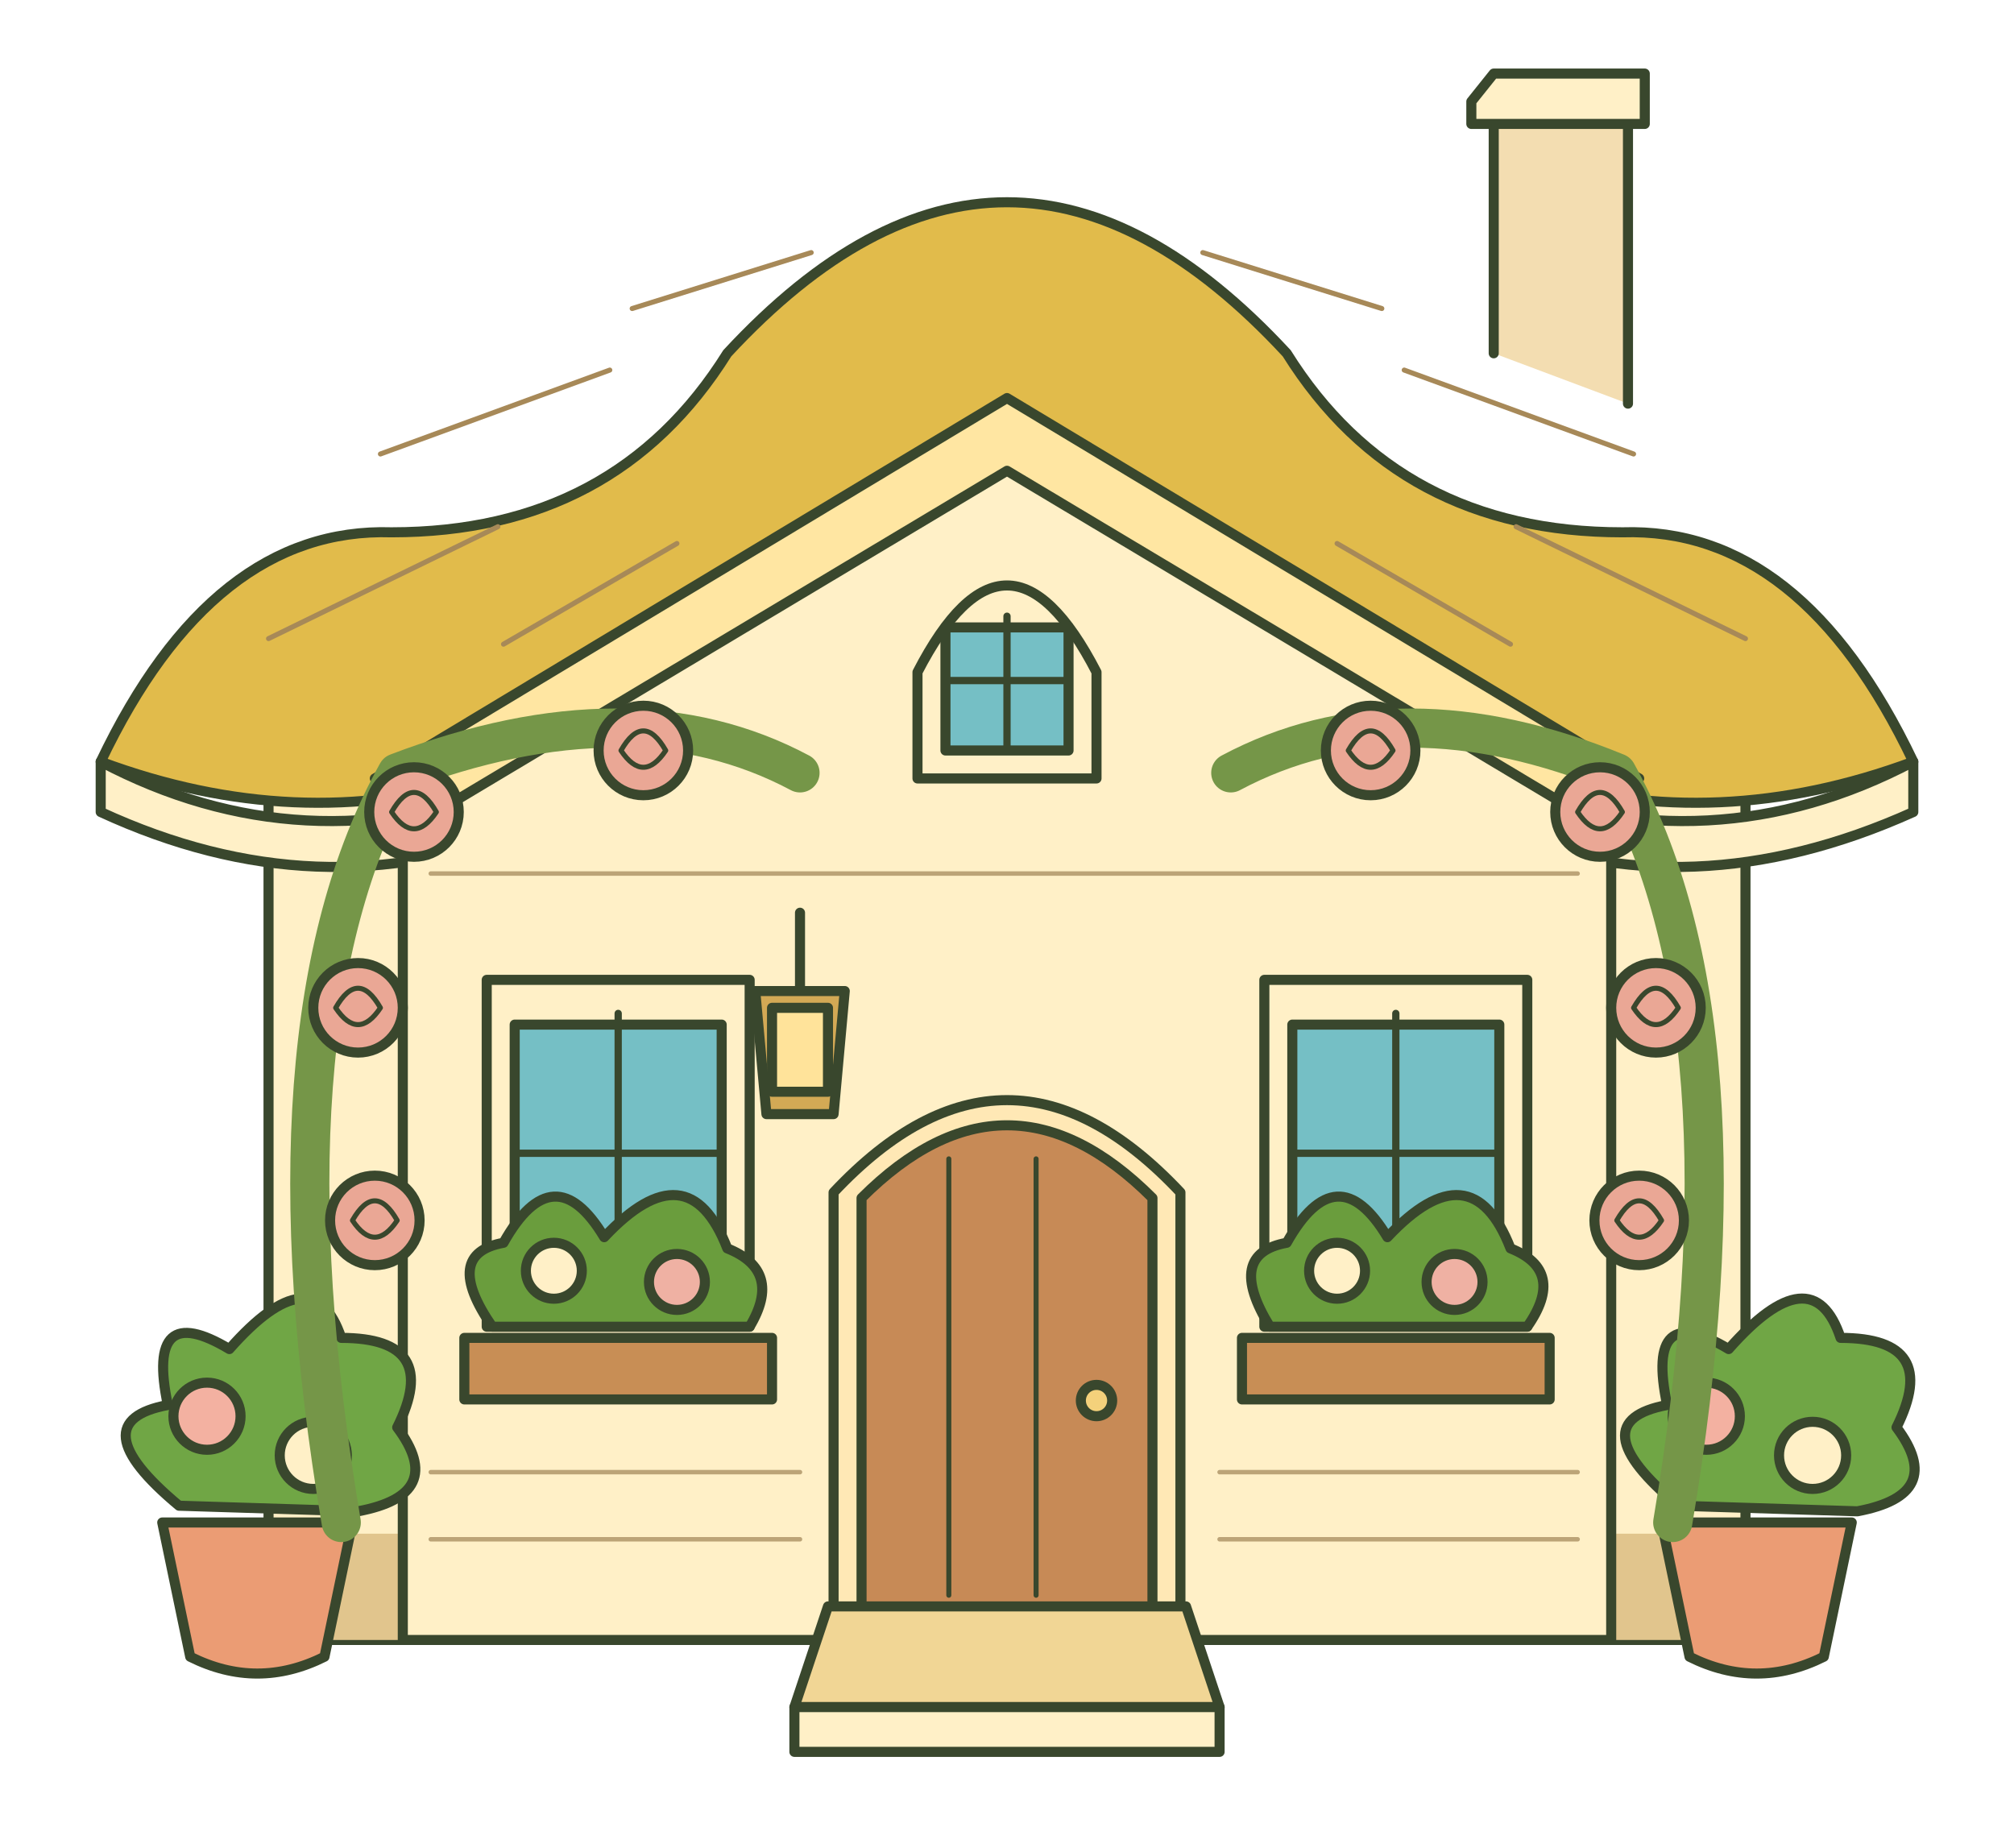
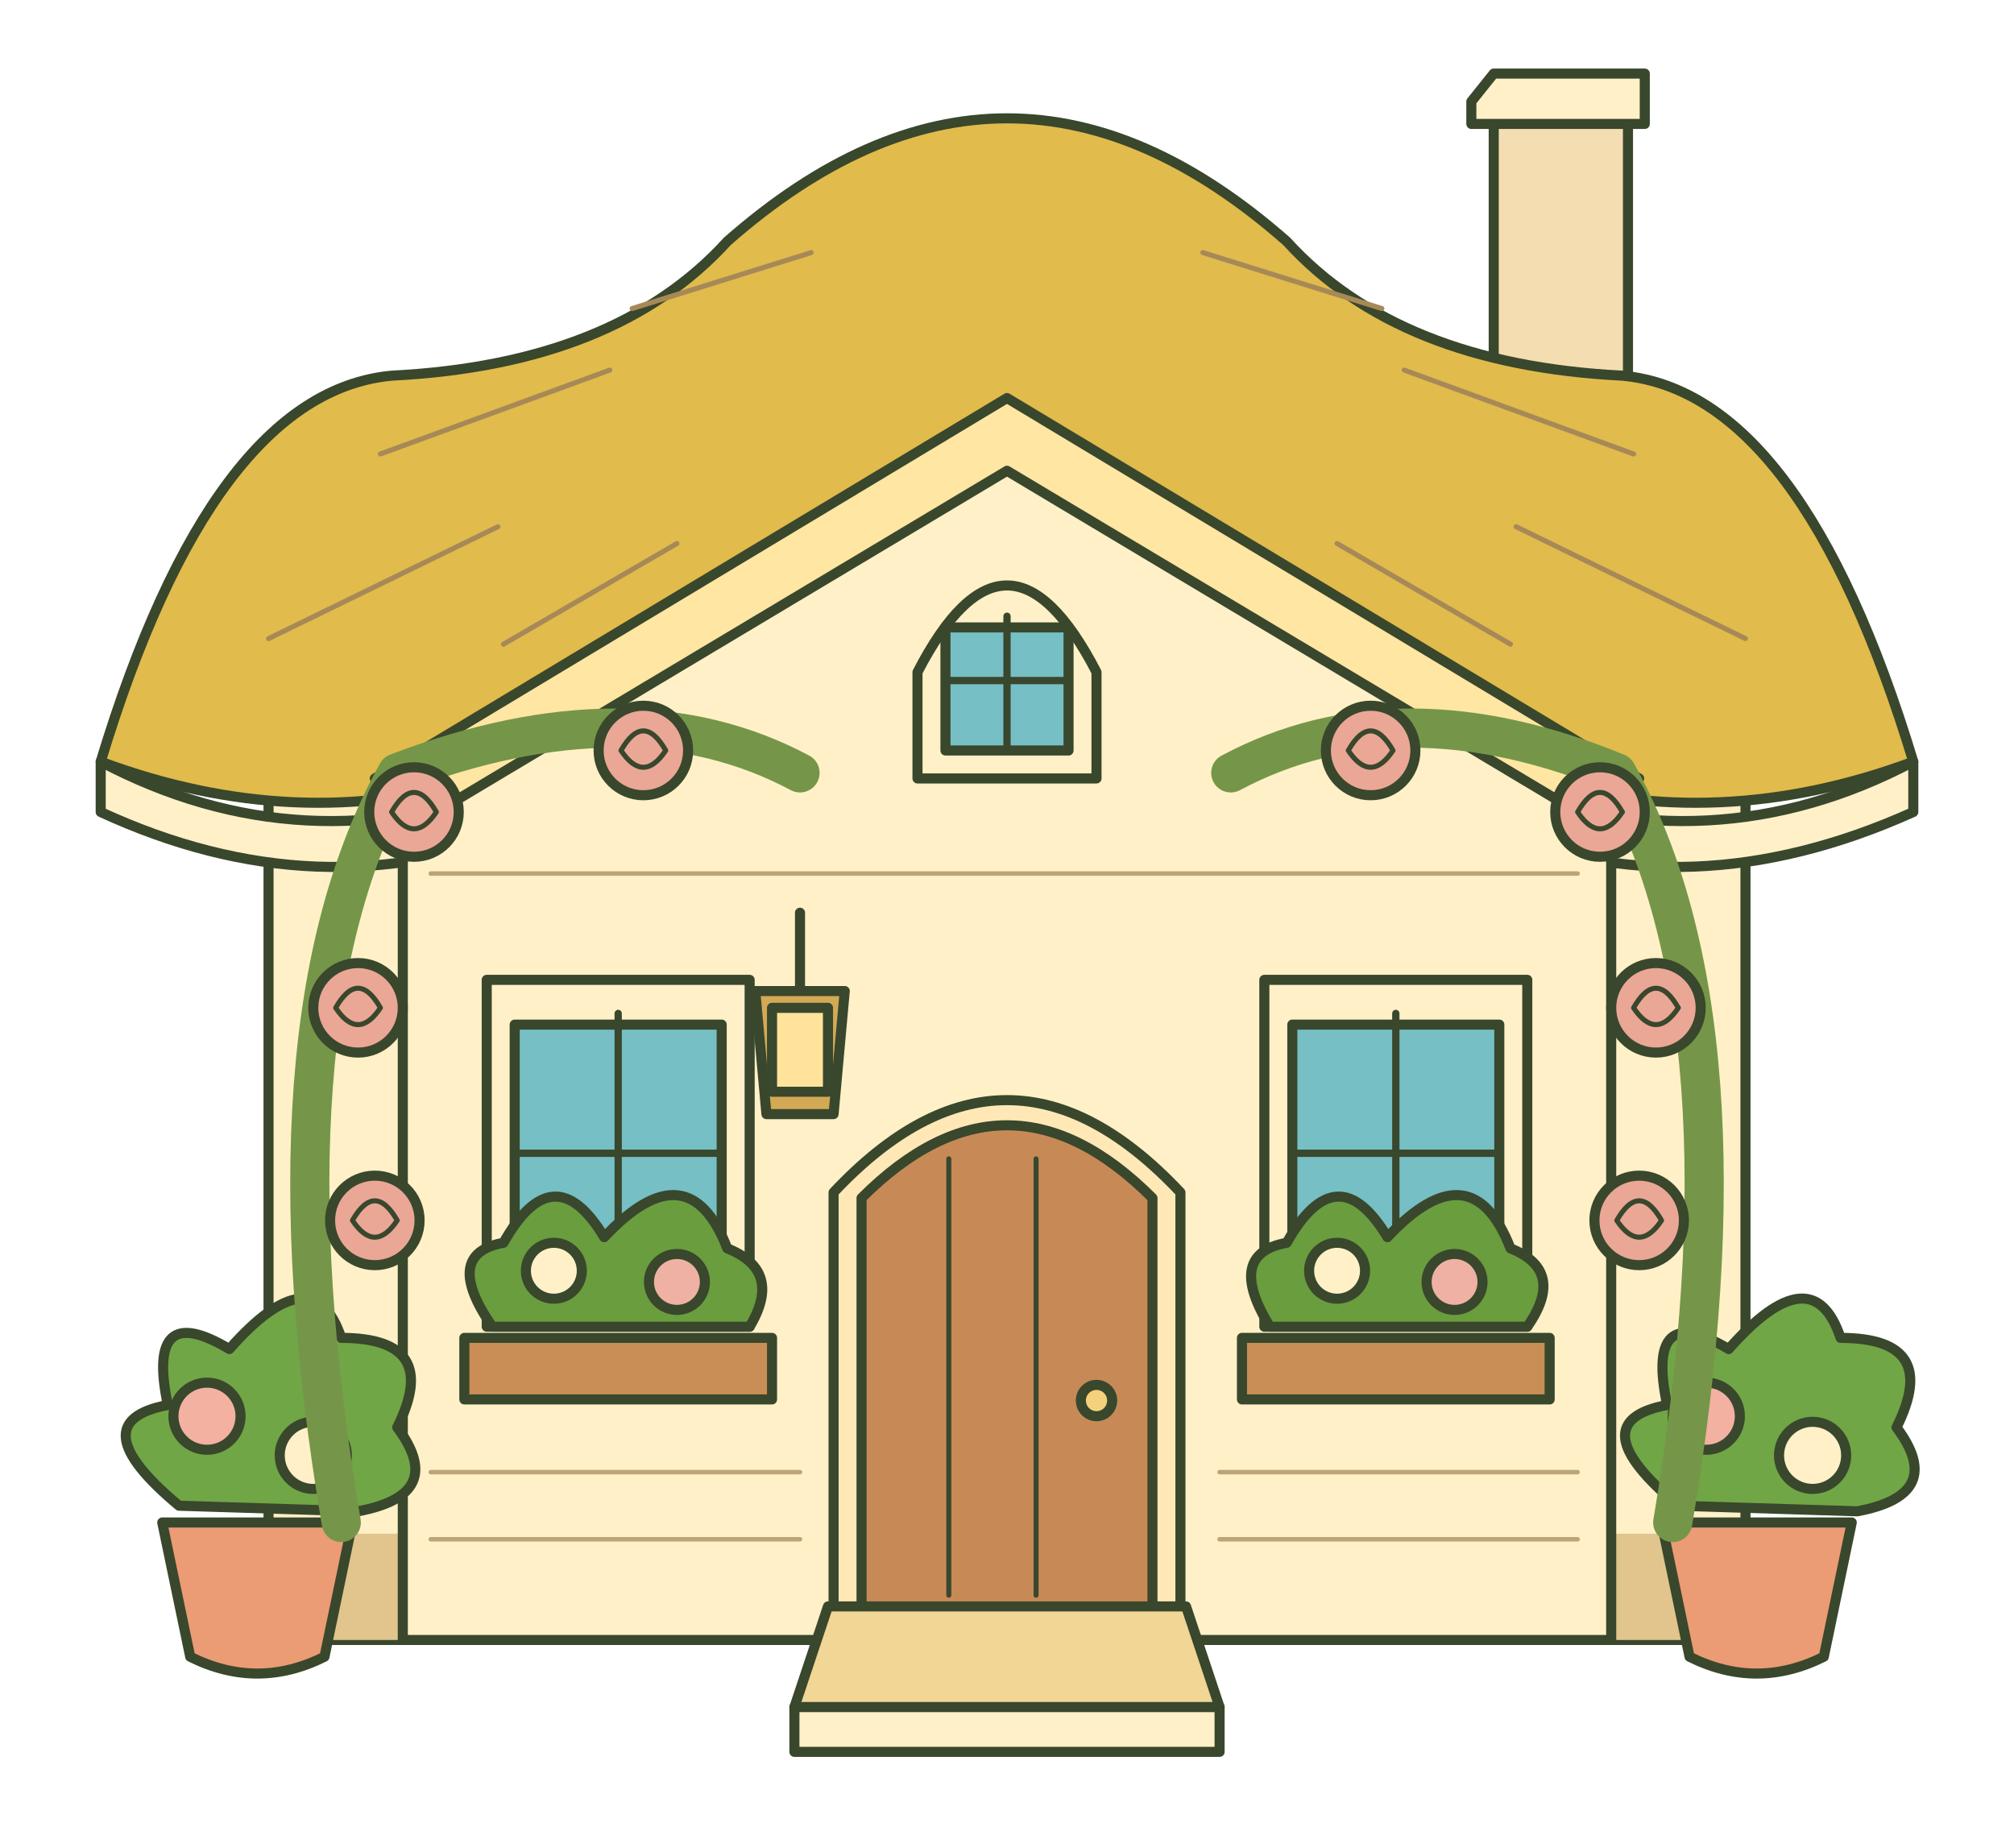
<svg xmlns="http://www.w3.org/2000/svg" width="356.4" height="327" viewBox="0 0 360 320">
  <g stroke="#39472d" stroke-width="1.8" stroke-linecap="round" stroke-linejoin="round">
    <path d="M48 125H312V288H48Z" fill="#fff0c7" />
    <path d="M48 269H312V288H48Z" fill="#e1c58d" stroke="none" />
-     <path d="M267 58V14H291V67" fill="#f3ddb1" />
+     <path d="M267 110V14H291V110Z" fill="#f3ddb1" />
    <path d="M263 13L267 8H294V17H263Z" fill="#fff0c7" />
-     <path d="M18 131Q38 89 70 90Q110 90 130 58Q180 4 230 58Q250 90 290 90Q322 89 342 131Q307 144 274 134Q180 100 86 134Q53 144 18 131Z" fill="#e1bb4b" />
+     <path d="M18 131Q38 65 70 62Q110 60 130 38Q180 -6 230 38Q250 60 290 62Q322 65 342 131Q307 144 274 134Q180 100 86 134Q53 144 18 131Z" fill="#e1bb4b" />
    <path d="M18 131Q54 150 93 135Q180 108 267 135Q306 150 342 131V140Q302 158 266 143Q180 117 94 143Q57 158 18 140Z" fill="#fff0c7" />
    <g fill="none" stroke="#a78958" stroke-width=".9">
      <path d="M48 109L89 89M68 76L109 61M251 61L292 76M271 89L312 109M113 50L145 40M215 40L247 50M90 110L121 92M239 92L270 110" />
    </g>
    <path d="M72 134L180 72L288 134V288H72Z" fill="#fff0c7" />
    <path d="M67 134L180 66L293 134L287 143L180 79L73 143Z" fill="#ffe6a2" />
    <path d="M164 134V115Q180 84 196 115V134Z" fill="#fff0c7" />
    <path d="M169 129V107H191V129Z" fill="#75bfc5" />
    <path d="M180 105V129M169 116.5H191" fill="none" stroke-width="1.3" />
    <path d="M149 283V208Q180 175 211 208V283Z" fill="#ffe8b5" />
    <path d="M154 283V209Q180 183 206 209V283Z" fill="#c78a56" />
    <path d="M169.6 202v78m15.6 -78v78" fill="none" stroke-width=".9" />
    <circle cx="196" cy="245.2" r="2.8" fill="#f4d17b" />
    <path d="M87 232V170H134V232Z" fill="#fff0c7" />
    <path d="M92 227V178H129V227Z" fill="#75bfc5" />
    <path d="M110.5 176V227M92 201H129" fill="none" stroke-width="1.3" />
    <path d="M226 232V170H273V232Z" fill="#fff0c7" />
    <path d="M231 227V178H268V227Z" fill="#75bfc5" />
    <path d="M249.5 176V227M231 201H268" fill="none" stroke-width="1.3" />
    <path d="M83 234H138V245H83Z M222 234H277V245H222Z" fill="#c88e55" />
    <path d="M88 232q-9-13 2-15q9-16 18-1q15-16 22 2q10 4 4 14Z M227 232q-8-13 3-15q9-16 18-1q15-16 22 2q10 4 3 14Z" fill="#6a9d3d" />
    <circle cx="99" cy="222" r="5" fill="#fff0c7" />
    <circle cx="121" cy="224" r="5" fill="#efb1a3" />
    <circle cx="239" cy="222" r="5" fill="#fff0c7" />
    <circle cx="260" cy="224" r="5" fill="#efb1a3" />
    <path d="M148 282H212L218 300H142Z" fill="#f1d695" />
    <path d="M142 300H218V308H142Z" fill="#fff0c7" />
    <path d="M143 158v14m-8 0h16l-2 22h-12Z" fill="#d3a955" />
    <path d="M138 175h10v15h-10Z" fill="#ffe39a" />
    <path d="M29 267H63L58 291Q46 297 34 291Z" fill="#eb9c74" />
    <path d="M32 264q-18-15-2-18q-4-19 11-10q15-17 20-2q18 0 10 16q9 12-7 15Z" fill="#70a645" />
    <circle cx="37" cy="248" r="6" fill="#f3b1a1" />
    <circle cx="56" cy="255" r="6" fill="#fff0c7" />
    <path d="M297 267H331L326 291Q314 297 302 291Z" fill="#eb9c74" />
    <path d="M300 264q-18-15-2-18q-4-19 11-10q15-17 20-2q18 0 10 16q9 12-7 15Z" fill="#70a645" />
    <circle cx="305" cy="248" r="6" fill="#f3b1a1" />
    <circle cx="324" cy="255" r="6" fill="#fff0c7" />
    <path d="M61 267Q46 178 71 133Q113 117 143 133M299 267Q314 178 289 133Q250 117 220 133" fill="none" stroke="#759648" stroke-width="7" />
    <circle cx="64" cy="175" r="8" fill="#eaa795" />
    <path d="M60 175q4-7 8 0q-4 6-8 0" fill="none" stroke-width=".9" />
    <circle cx="67" cy="213" r="8" fill="#eaa795" />
    <path d="M63 213q4-7 8 0q-4 6-8 0" fill="none" stroke-width=".9" />
    <circle cx="74" cy="140" r="8" fill="#eaa795" />
    <path d="M70 140q4-7 8 0q-4 6-8 0" fill="none" stroke-width=".9" />
    <circle cx="115" cy="129" r="8" fill="#eaa795" />
    <path d="M111 129q4-7 8 0q-4 6-8 0" fill="none" stroke-width=".9" />
    <circle cx="296" cy="175" r="8" fill="#eaa795" />
    <path d="M292 175q4-7 8 0q-4 6-8 0" fill="none" stroke-width=".9" />
    <circle cx="293" cy="213" r="8" fill="#eaa795" />
    <path d="M289 213q4-7 8 0q-4 6-8 0" fill="none" stroke-width=".9" />
    <circle cx="286" cy="140" r="8" fill="#eaa795" />
    <path d="M282 140q4-7 8 0q-4 6-8 0" fill="none" stroke-width=".9" />
    <circle cx="245" cy="129" r="8" fill="#eaa795" />
    <path d="M241 129q4-7 8 0q-4 6-8 0" fill="none" stroke-width=".9" />
    <g id="home-craft-detail" fill="none" stroke="#bca477" stroke-width=".8">
      <path d="M77 151H282M77 258H143M218 258H282M77 270H143M218 270H282" />
    </g>
  </g>
</svg>
